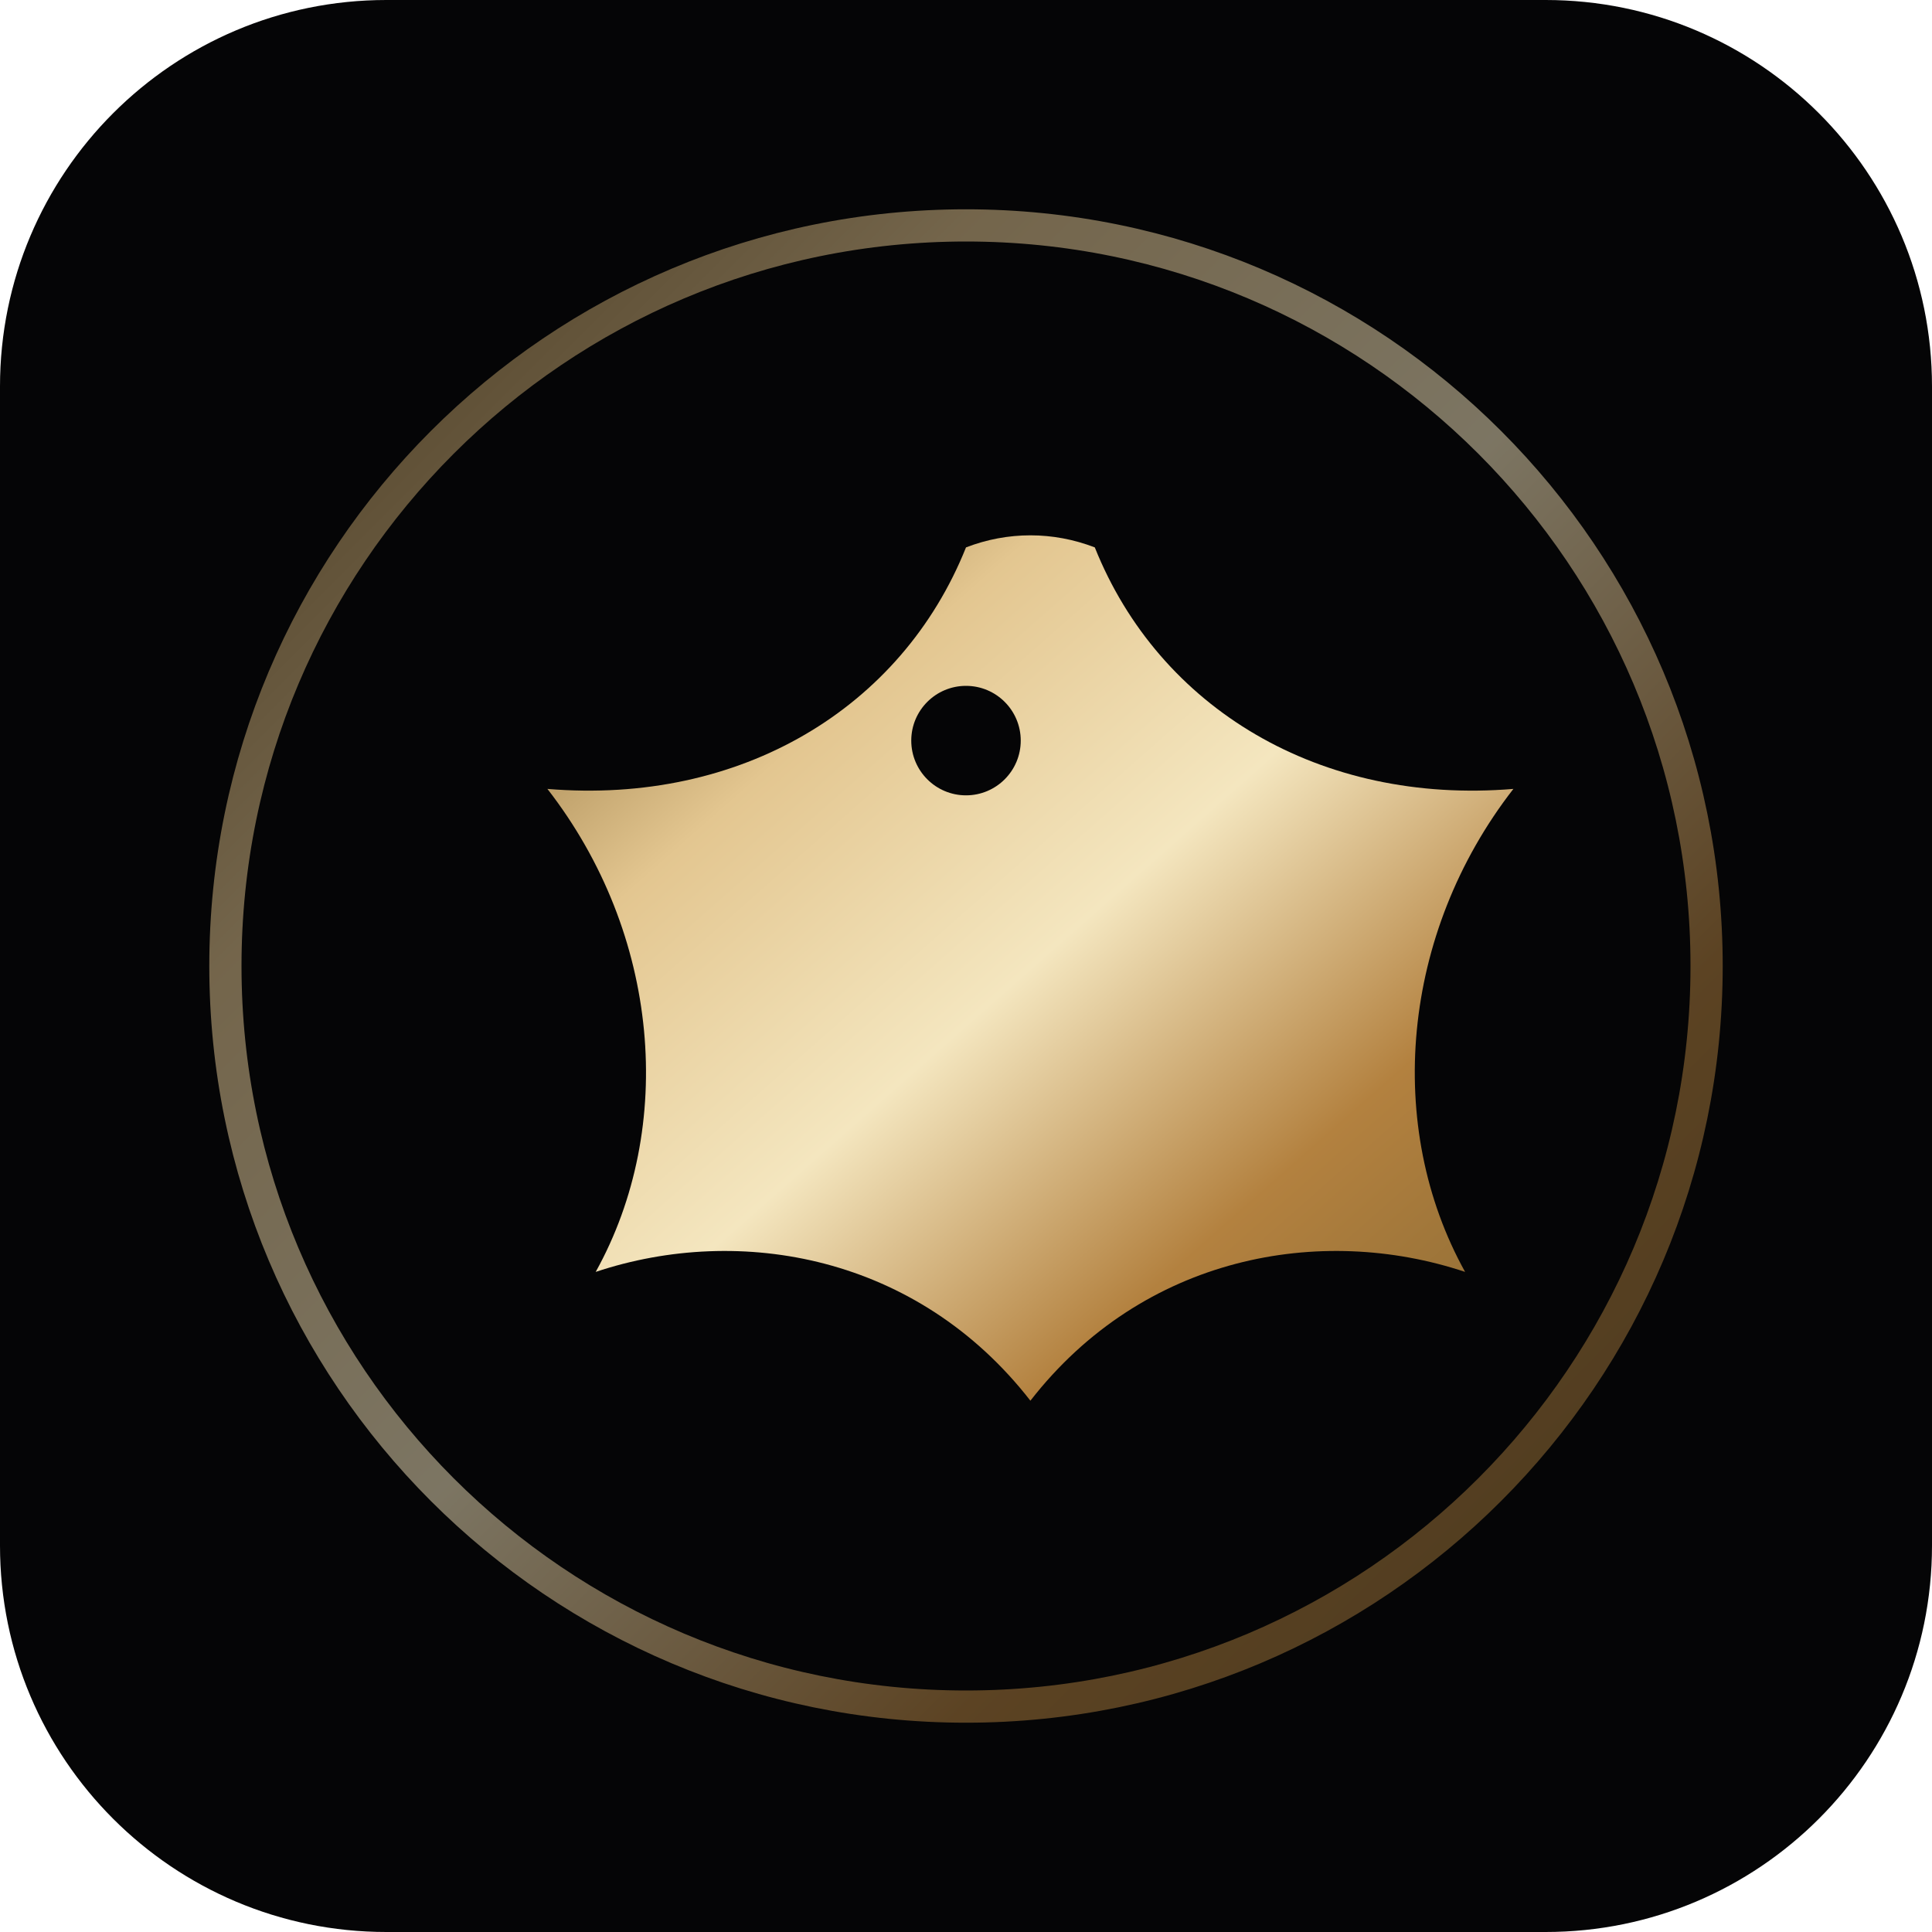
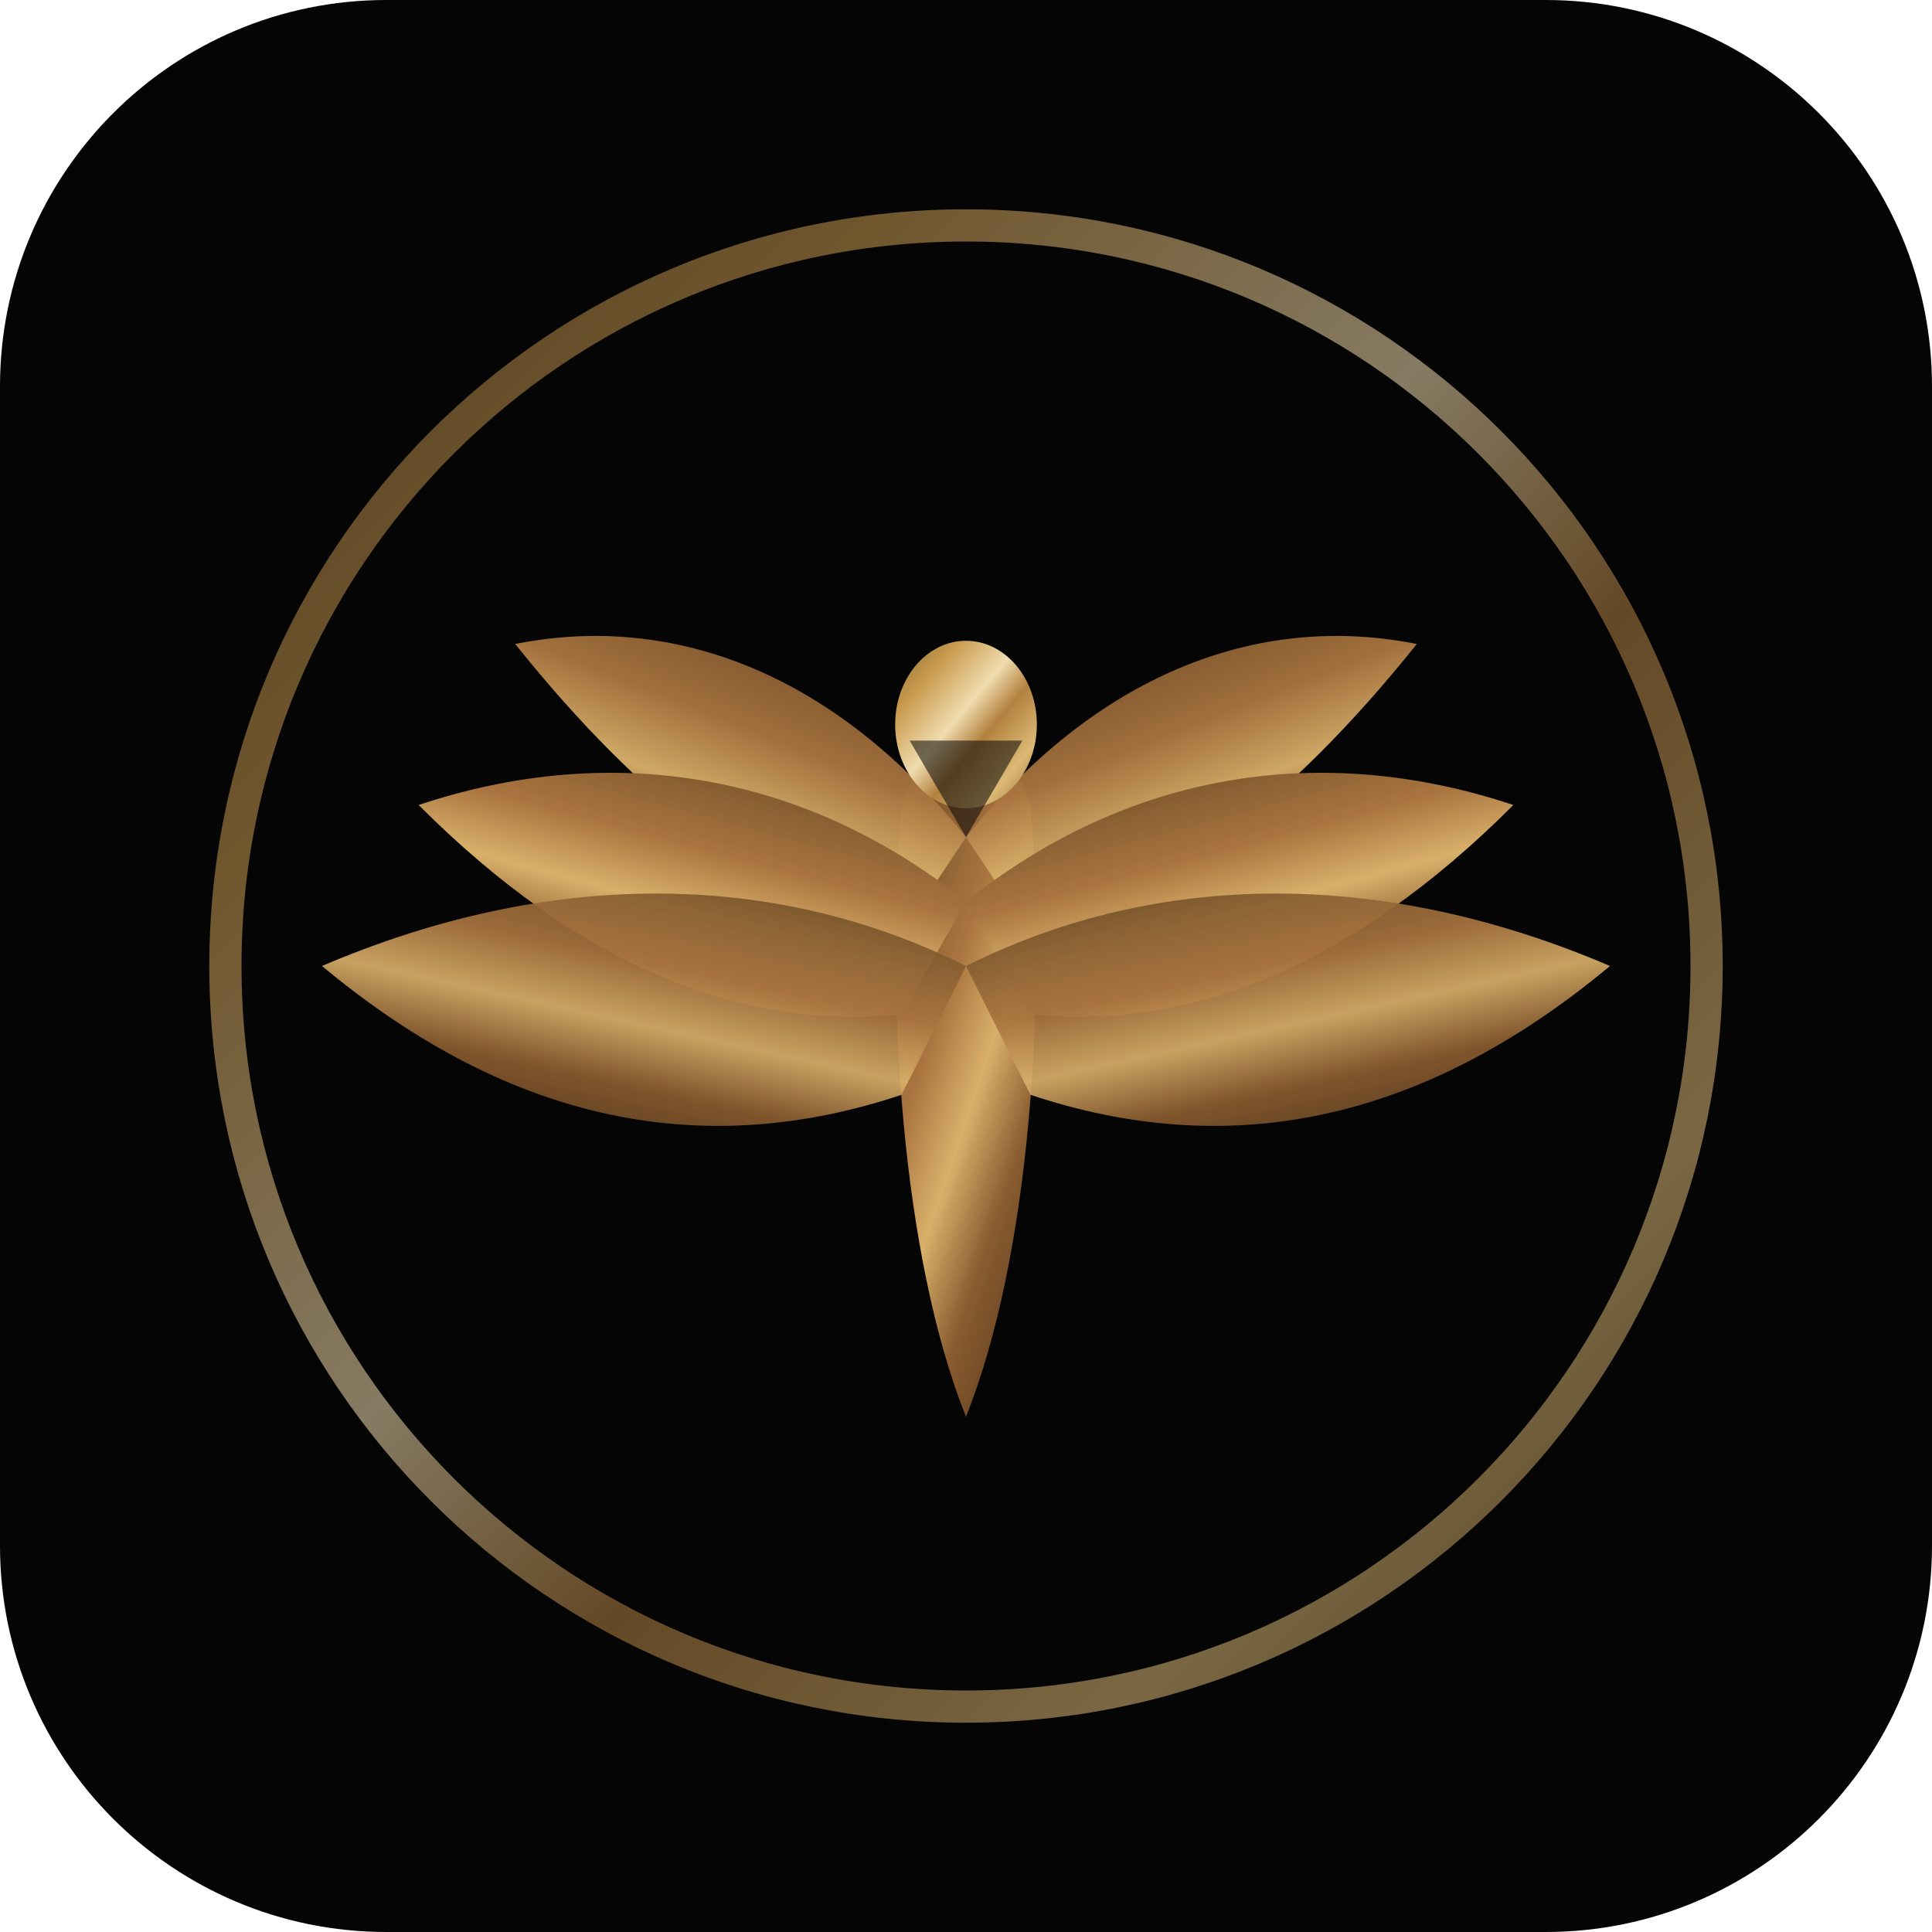
<svg xmlns="http://www.w3.org/2000/svg" viewBox="0 0 120 120">
  <defs>
-     <linearGradient id="g" x1="0%" y1="0%" x2="100%" y2="100%">
+     <linearGradient id="g1" x1="0%" y1="0%" x2="100%" y2="100%">
      <stop offset="0%" stop-color="#8a6a34" />
-       <stop offset="25%" stop-color="#e3c690" />
-       <stop offset="50%" stop-color="#f4e6bf" />
-       <stop offset="75%" stop-color="#b3813f" />
+       <stop offset="22%" stop-color="#c99a4e" />
+       <stop offset="45%" stop-color="#f0dcae" />
+       <stop offset="60%" stop-color="#b3813f" />
+       <stop offset="80%" stop-color="#dcb975" />
      <stop offset="100%" stop-color="#8a6a34" />
+     </linearGradient>
+     <linearGradient id="g2" x1="20%" y1="0%" x2="80%" y2="100%">
+       <stop offset="0%" stop-color="#6e4d26" />
+       <stop offset="35%" stop-color="#a9743f" />
+       <stop offset="55%" stop-color="#d9b06a" />
+       <stop offset="75%" stop-color="#8a5c30" />
+       <stop offset="100%" stop-color="#5c3d1e" />
    </linearGradient>
  </defs>
  <rect width="120" height="120" rx="24" fill="#050506" />
-   <circle cx="60" cy="60" r="46" fill="none" stroke="url(#g)" stroke-width="2" opacity="0.5" />
-   <path d="M60 34c-4 10-14 16-26 15 7 9 8 21 3 30 9-3 20-1 27 8 7-9 18-11 27-8-5-9-4-21 3-30-12 1-22-5-26-15-2.6-1-5.4-1-8 0z" fill="url(#g)" />
-   <circle cx="60" cy="46" r="3.4" fill="#050506" />
+   <circle cx="60" cy="60" r="46" fill="none" stroke="url(#g1)" stroke-width="2" opacity="0.55" />
+   <path d="M56 50 C58 44 62 44 64 50 C65 62 64 78 60 88 C56 78 55 62 56 50 Z" fill="url(#g2)" />
+   <g>
+     <path d="M60 52 C68 42 78 38 88 40 C80 50 72 56 64 58 Z" fill="url(#g2)" opacity="0.95" />
+     <path d="M60 56 C70 48 82 46 94 50 C84 60 74 64 64 63 Z" fill="url(#g2)" />
+     <path d="M60 60 C72 54 86 54 100 60 C88 70 76 72 64 68 Z" fill="url(#g2)" opacity="0.92" />
+   </g>
+   <g transform="scale(-1,1) translate(-120,0)">
+     <path d="M60 52 C68 42 78 38 88 40 C80 50 72 56 64 58 Z" fill="url(#g2)" opacity="0.95" />
+     <path d="M60 56 C70 48 82 46 94 50 C84 60 74 64 64 63 Z" fill="url(#g2)" />
+     <path d="M60 60 C72 54 86 54 100 60 C88 70 76 72 64 68 Z" fill="url(#g2)" opacity="0.92" />
+   </g>
+   <ellipse cx="60" cy="45" rx="4.4" ry="5.2" fill="url(#g1)" />
+   <path d="M56.5 46 L60 52 L63.5 46 Z" fill="#050506" opacity="0.55" />
</svg>
